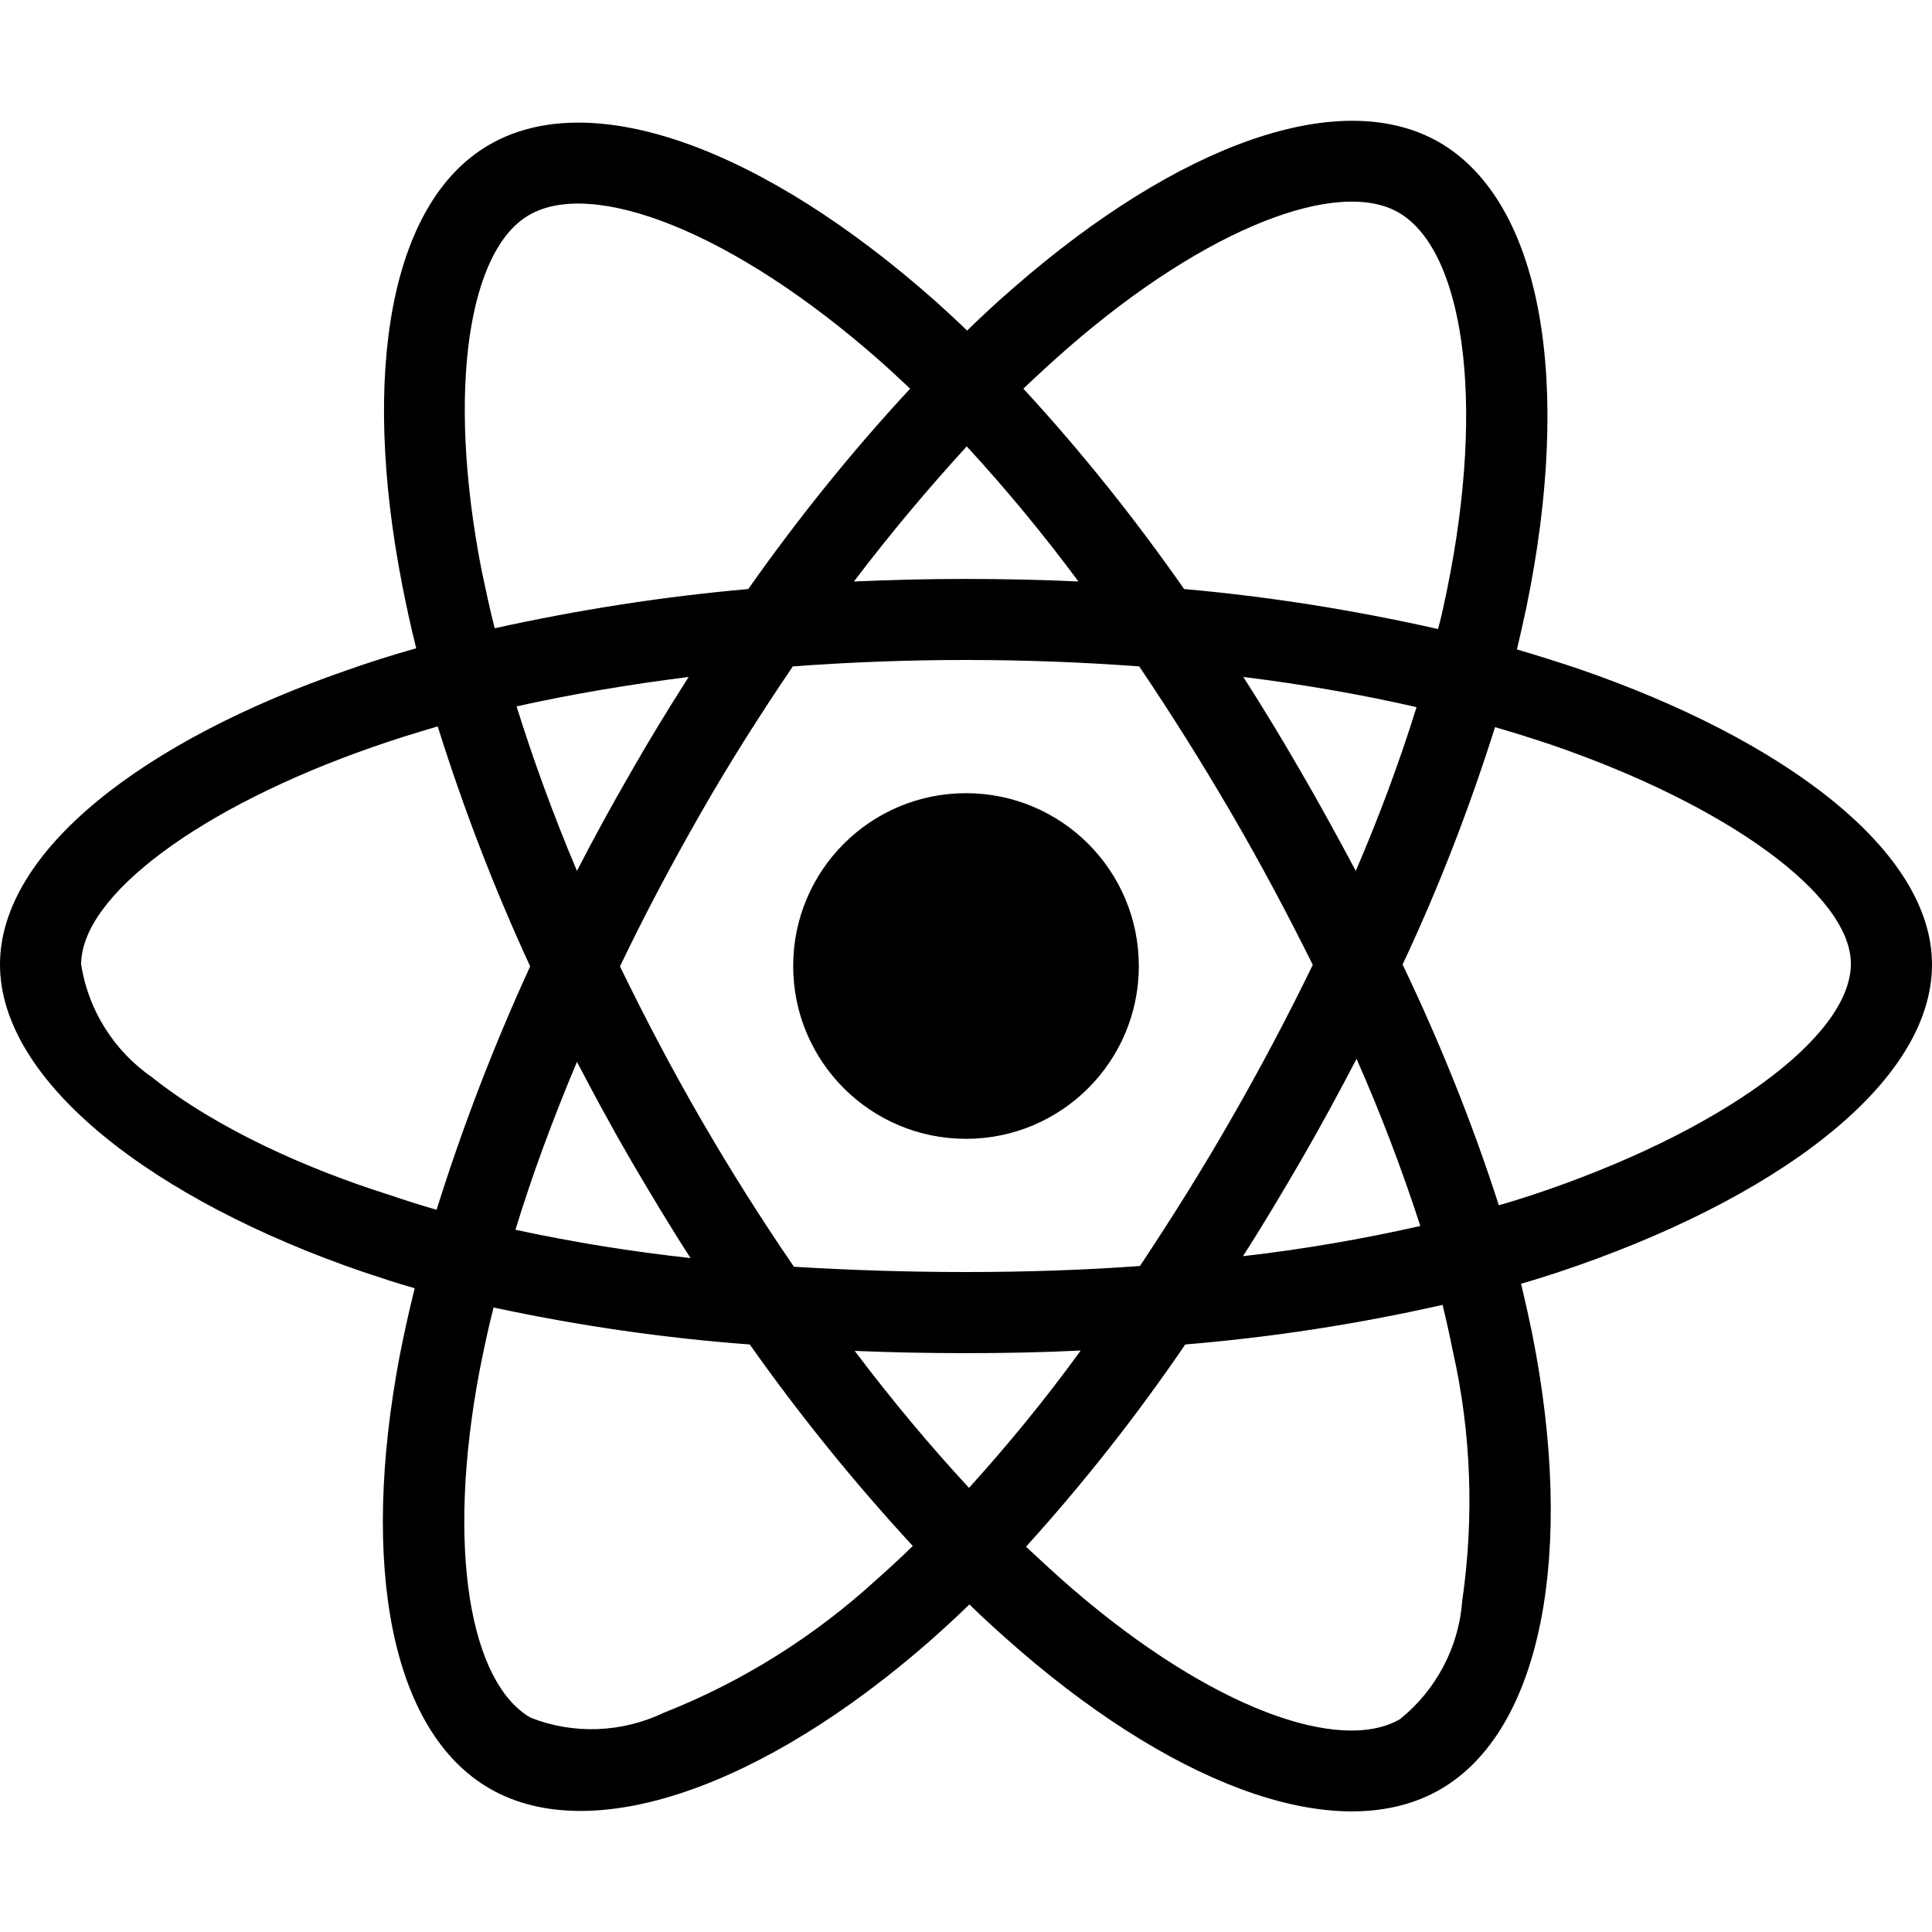
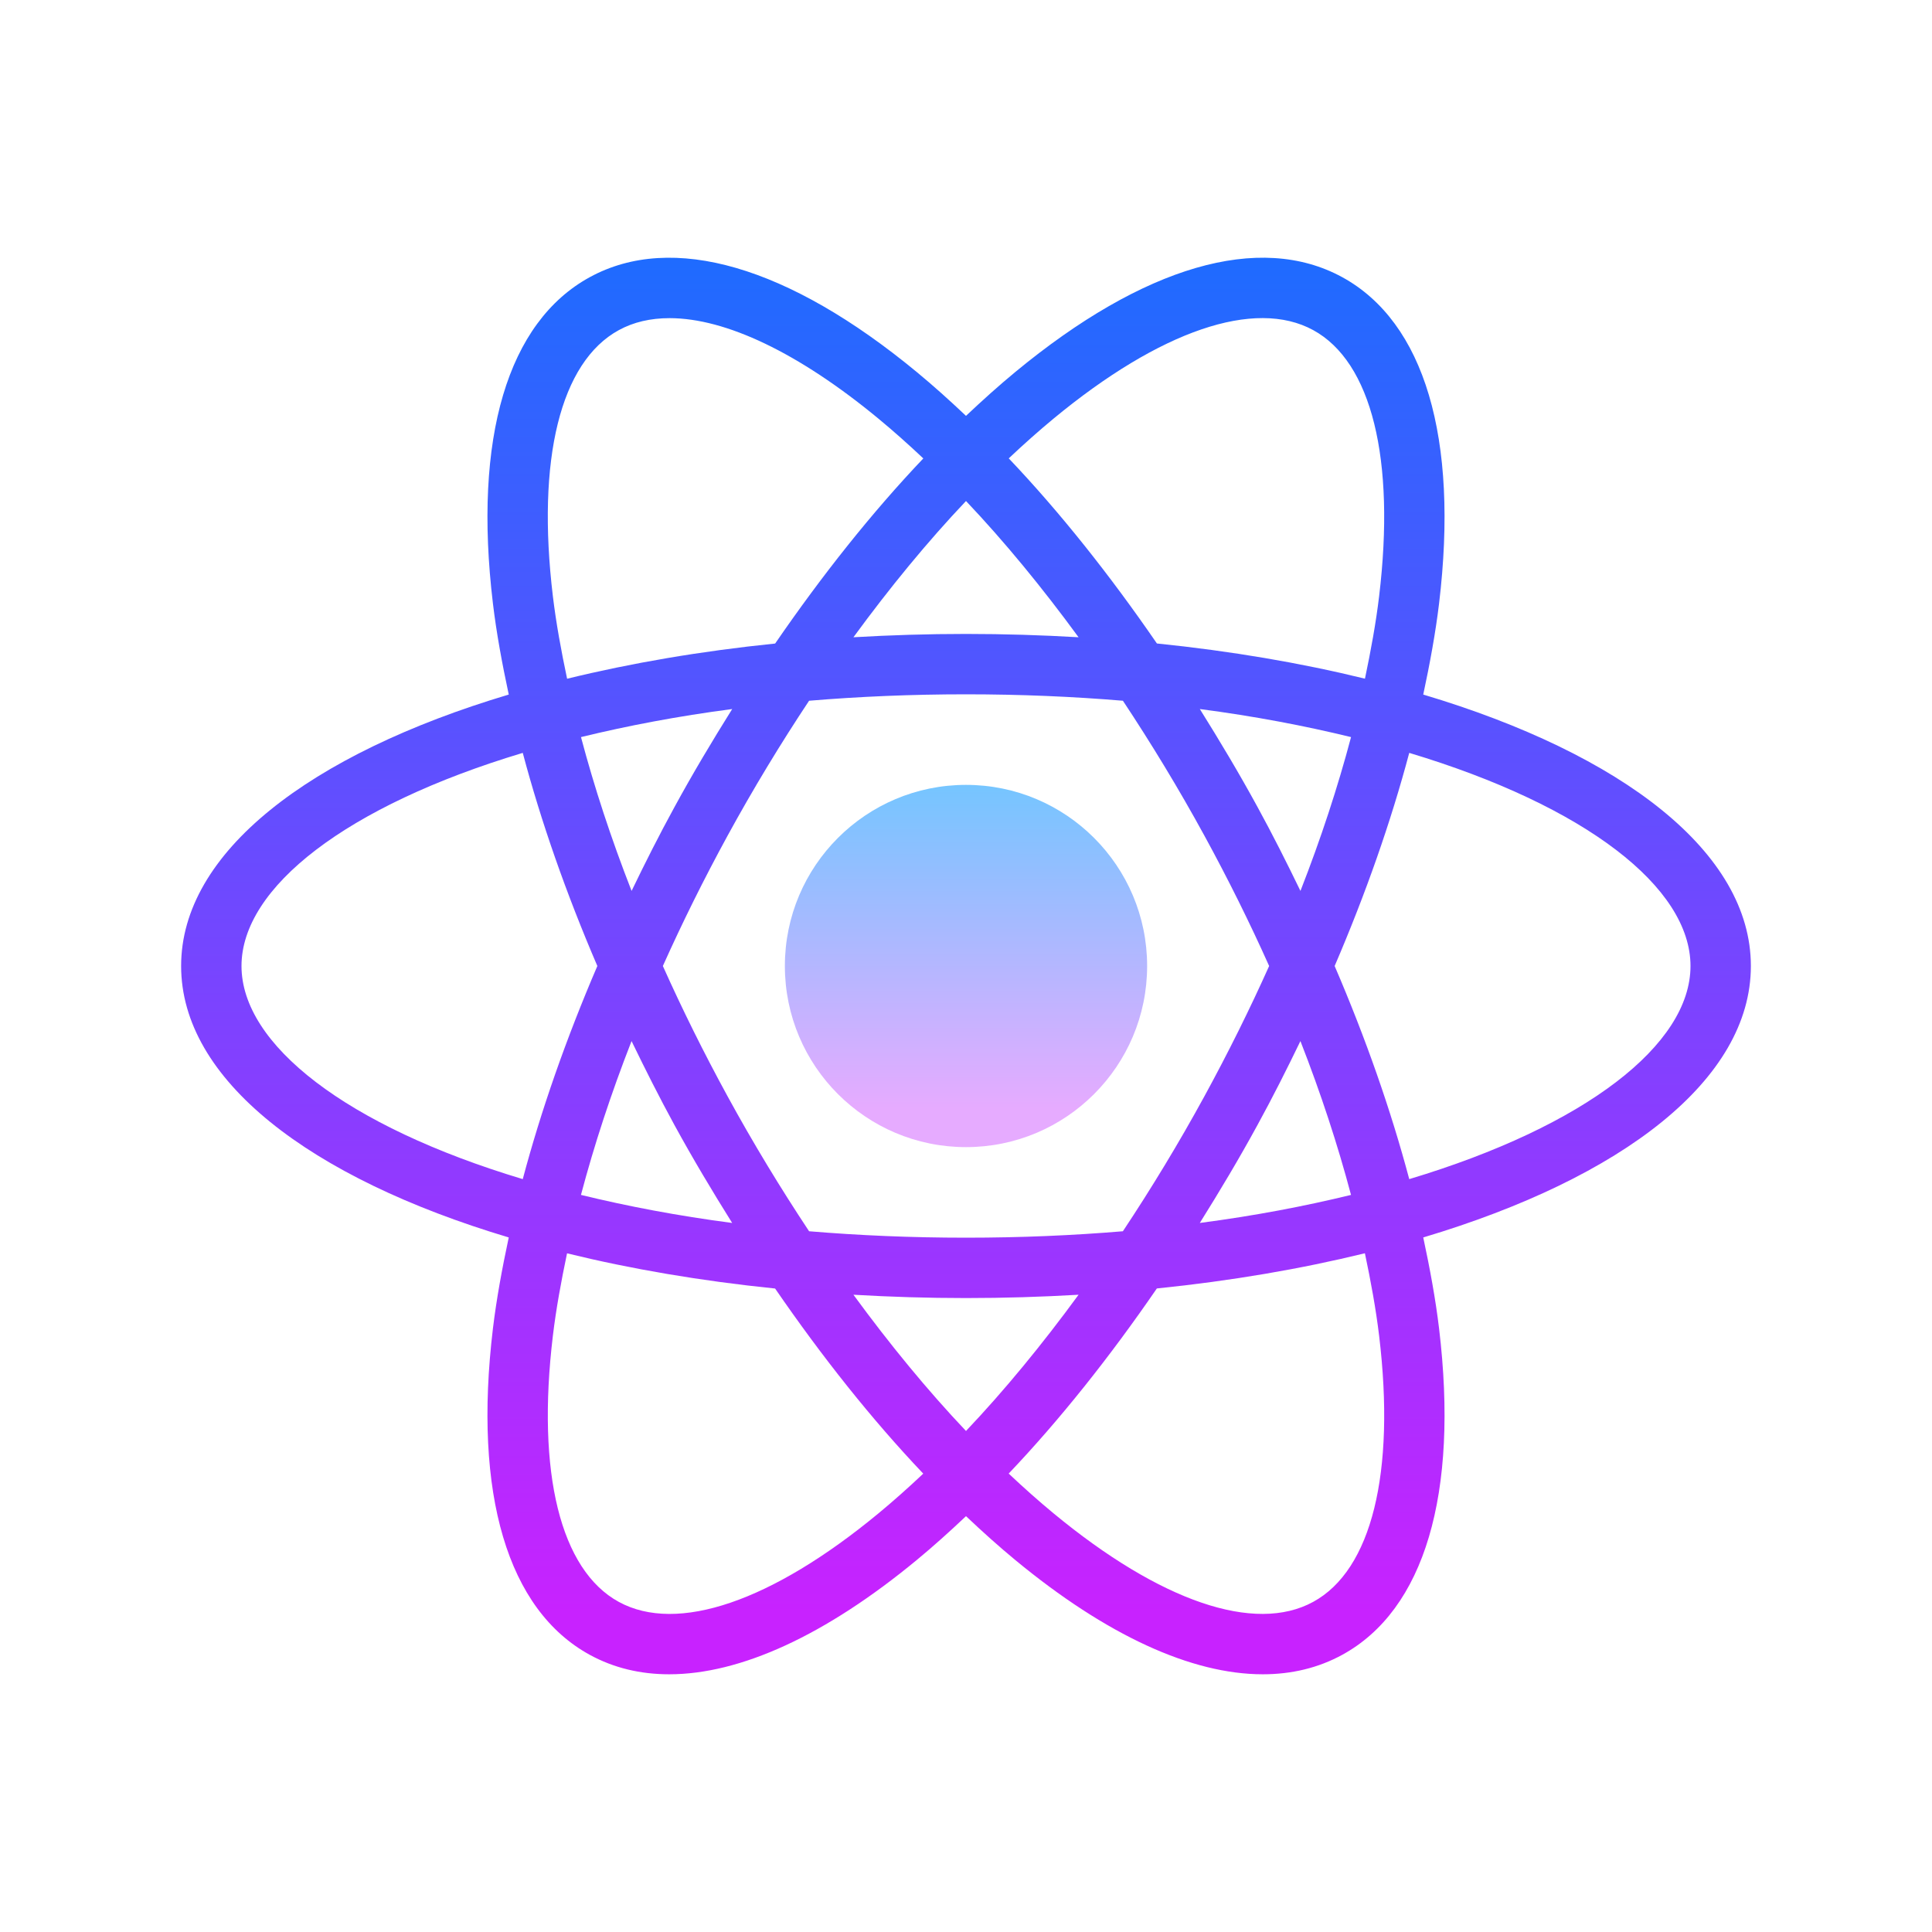
- <svg xmlns="http://www.w3.org/2000/svg" viewBox="0 0 512 512">
-   <path d="M418.2 177.2c-5.4-1.8-10.8-3.5-16.2-5.1.9-3.7 1.7-7.4 2.5-11.1 12.3-59.6 4.2-107.5-23.1-123.3-26.3-15.1-69.2.6-112.6 38.4-4.3 3.7-8.5 7.6-12.5 11.5-2.7-2.6-5.5-5.2-8.3-7.7-45.5-40.4-91.1-57.4-118.4-41.5-26.2 15.2-34 60.3-23 116.7 1.1 5.6 2.3 11.1 3.7 16.7-6.4 1.8-12.7 3.8-18.6 5.9C38.3 196.2 0 225.4 0 255.6c0 31.2 40.8 62.5 96.3 81.5 4.5 1.5 9 3 13.6 4.3-1.5 6-2.8 11.9-4 18-10.5 55.5-2.3 99.5 23.9 114.6 27 15.6 72.4-.4 116.6-39.1 3.5-3.1 7-6.3 10.5-9.7 4.4 4.3 9 8.4 13.6 12.4 42.8 36.8 85.1 51.7 111.2 36.6 27-15.6 35.8-62.9 24.4-120.5-.9-4.4-1.9-8.9-3-13.5 3.2-.9 6.3-1.9 9.4-2.9 57.7-19.1 99.5-50 99.5-81.7 0-30.3-39.4-59.7-93.8-78.4zM282.9 92.3c37.2-32.4 71.9-45.1 87.7-36 16.9 9.7 23.4 48.9 12.8 100.4-.7 3.4-1.4 6.7-2.3 10-22.2-5-44.7-8.6-67.3-10.6-13-18.6-27.2-36.4-42.6-53.1 3.9-3.7 7.7-7.2 11.7-10.7zM167.2 307.5c5.1 8.7 10.3 17.4 15.8 25.9-15.6-1.7-31.1-4.2-46.4-7.5 4.4-14.4 9.9-29.3 16.3-44.5 4.6 8.8 9.3 17.5 14.3 26.1zm-30.3-120.3c14.4-3.2 29.7-5.8 45.6-7.8-5.3 8.3-10.5 16.8-15.4 25.4-4.9 8.5-9.7 17.2-14.2 26-6.3-14.9-11.6-29.5-16-43.6zm27.4 68.9c6.6-13.8 13.8-27.3 21.4-40.6s15.8-26.2 24.4-38.9c15-1.1 30.3-1.7 45.9-1.7s31 .6 45.9 1.7c8.5 12.6 16.6 25.5 24.3 38.7s14.9 26.7 21.7 40.4c-6.7 13.8-13.9 27.4-21.6 40.8-7.6 13.3-15.7 26.2-24.2 39-14.9 1.1-30.4 1.6-46.1 1.6s-30.9-.5-45.6-1.4c-8.7-12.7-16.9-25.7-24.6-39s-14.8-26.8-21.5-40.6zm180.6 51.2c5.1-8.8 9.9-17.7 14.6-26.7 6.4 14.5 12 29.2 16.9 44.3-15.5 3.5-31.2 6.2-47 8 5.4-8.4 10.5-17 15.5-25.6zm14.4-76.5c-4.7-8.8-9.5-17.6-14.5-26.2-4.9-8.5-10-16.9-15.3-25.2 16.1 2 31.5 4.7 45.9 8-4.6 14.8-10 29.2-16.1 43.4zM256.2 118.3c10.5 11.4 20.4 23.4 29.6 35.8-19.8-.9-39.7-.9-59.5 0 9.8-12.9 19.9-24.9 29.9-35.8zM140.2 57c16.8-9.8 54.1 4.2 93.4 39 2.5 2.2 5 4.6 7.6 7-15.5 16.7-29.8 34.5-42.9 53.1-22.6 2-45 5.5-67.2 10.4-1.3-5.1-2.4-10.3-3.5-15.5-9.4-48.4-3.2-84.9 12.6-94zm-24.5 263.6c-4.2-1.2-8.3-2.5-12.4-3.9-21.3-6.7-45.5-17.3-63-31.2-10.1-7-16.9-17.8-18.8-29.9 0-18.3 31.6-41.7 77.2-57.6 5.7-2 11.5-3.8 17.3-5.5 6.8 21.7 15 43 24.5 63.6-9.6 20.9-17.9 42.5-24.8 64.5zm116.6 98c-16.5 15.1-35.6 27.1-56.4 35.3-11.1 5.3-23.9 5.8-35.3 1.3-15.9-9.2-22.5-44.5-13.5-92 1.1-5.6 2.3-11.2 3.7-16.7 22.4 4.8 45 8.1 67.9 9.8 13.2 18.7 27.7 36.6 43.2 53.4-3.2 3.1-6.4 6.1-9.6 8.9zm24.5-24.3c-10.2-11-20.4-23.2-30.3-36.3 9.6.4 19.5.6 29.5.6 10.3 0 20.4-.2 30.4-.7-9.2 12.7-19.1 24.8-29.6 36.4zm130.7 30c-.9 12.2-6.9 23.6-16.5 31.3-15.9 9.2-49.8-2.8-86.4-34.2-4.2-3.6-8.4-7.5-12.7-11.5 15.3-16.9 29.4-34.8 42.2-53.6 22.9-1.9 45.7-5.4 68.2-10.5 1 4.1 1.9 8.2 2.7 12.2 4.9 21.6 5.7 44.1 2.5 66.3zm18.2-107.5c-2.8.9-5.6 1.8-8.5 2.6-7-21.8-15.6-43.1-25.5-63.8 9.6-20.4 17.7-41.4 24.5-62.9 5.2 1.5 10.2 3.1 15 4.7 46.6 16 79.3 39.8 79.3 58 0 19.6-34.9 44.9-84.8 61.4zm-149.7-15c25.3 0 45.8-20.5 45.8-45.8s-20.5-45.8-45.8-45.8c-25.3 0-45.8 20.5-45.8 45.8s20.5 45.8 45.8 45.8z" />
+ <svg xmlns="http://www.w3.org/2000/svg" viewBox="0 0 64 64" width="512px" height="512px">
+   <linearGradient id="9GkdZLxQa1XTDblOFwLcpa" x1="32" x2="32" y1="25.213" y2="36.722" gradientUnits="userSpaceOnUse">
+     <stop offset="0" stop-color="#6dc7ff" />
+     <stop offset="1" stop-color="#e6abff" />
+   </linearGradient>
+   <circle cx="32" cy="32" r="6" fill="url(#9GkdZLxQa1XTDblOFwLcpa)" />
+   <linearGradient id="9GkdZLxQa1XTDblOFwLcpb" x1="32" x2="32" y1="7.426" y2="53.44" gradientUnits="userSpaceOnUse">
+     <stop offset="0" stop-color="#1a6dff" />
+     <stop offset="1" stop-color="#c822ff" />
+   </linearGradient>
+   <path fill="url(#9GkdZLxQa1XTDblOFwLcpb)" d="M58,32c0-3.758-4.243-7.017-10.853-8.992c0.221-1.031,0.407-2.045,0.524-3.015 c0.657-5.483-0.483-9.323-3.211-10.813c-2.729-1.489-6.574-0.372-10.831,3.146c-0.544,0.449-1.087,0.938-1.629,1.45 c-0.542-0.513-1.085-1.001-1.629-1.45C26.114,8.808,22.267,7.692,19.54,9.18c-2.728,1.489-3.868,5.329-3.211,10.813 c0.116,0.971,0.303,1.984,0.524,3.015C10.243,24.983,6,28.242,6,32s4.243,7.017,10.853,8.992c-0.221,1.031-0.407,2.045-0.524,3.015 c-0.657,5.483,0.483,9.323,3.211,10.813c0.789,0.431,1.67,0.643,2.628,0.643c2.357,0,5.177-1.287,8.203-3.788 c0.544-0.449,1.087-0.938,1.629-1.45c0.542,0.513,1.085,1.001,1.629,1.45c3.026,2.501,5.846,3.788,8.203,3.788 c0.958,0,1.84-0.213,2.628-0.643c2.728-1.489,3.868-5.329,3.211-10.813c-0.116-0.971-0.303-1.984-0.524-3.015 C53.757,39.017,58,35.758,58,32z M34.902,13.866c3.53-2.917,6.665-3.987,8.599-2.931c1.934,1.055,2.729,4.27,2.184,8.818 c-0.105,0.879-0.273,1.796-0.469,2.729c-2.117-0.519-4.43-0.915-6.892-1.166c-1.564-2.275-3.215-4.351-4.908-6.132 C33.91,14.718,34.406,14.276,34.902,13.866z M39.899,36.313c-0.853,1.562-1.76,3.055-2.702,4.474C35.546,40.925,33.811,41,32,41 s-3.546-0.075-5.198-0.213c-0.941-1.42-1.849-2.912-2.702-4.474c-0.784-1.435-1.499-2.878-2.142-4.313 c0.643-1.434,1.358-2.877,2.142-4.313c0.853-1.562,1.76-3.055,2.702-4.474C28.454,23.075,30.189,23,32,23s3.546,0.075,5.198,0.213 c0.941,1.42,1.849,2.912,2.702,4.474c0.784,1.435,1.499,2.878,2.142,4.313C41.399,33.434,40.683,34.877,39.899,36.313z M43.078,34.487c0.68,1.739,1.238,3.444,1.676,5.096c-1.544,0.376-3.21,0.694-5.009,0.929c0.657-1.05,1.3-2.124,1.909-3.241 C42.161,36.346,42.629,35.416,43.078,34.487z M32,47.403c-1.272-1.341-2.522-2.863-3.729-4.513C29.487,42.961,30.73,43,32,43 s2.513-0.039,3.729-0.11C34.522,44.54,33.272,46.062,32,47.403z M24.254,40.512c-1.799-0.235-3.465-0.553-5.009-0.929 c0.438-1.652,0.996-3.358,1.676-5.096c0.45,0.93,0.918,1.859,1.423,2.785C22.954,38.388,23.597,39.462,24.254,40.512z M20.922,29.513c-0.68-1.739-1.238-3.445-1.676-5.096c1.544-0.376,3.21-0.694,5.009-0.929c-0.657,1.05-1.3,2.124-1.909,3.241 C21.839,27.654,21.371,28.584,20.922,29.513z M32,16.597c1.272,1.341,2.522,2.863,3.729,4.513C34.513,21.039,33.27,21,32,21 s-2.513,0.039-3.729,0.11C29.478,19.46,30.728,17.938,32,16.597z M41.655,26.729c-0.609-1.116-1.252-2.19-1.909-3.241 c1.799,0.235,3.465,0.553,5.009,0.929c-0.438,1.652-0.996,3.358-1.676,5.096C42.629,28.584,42.161,27.654,41.655,26.729z M18.315,19.754c-0.546-4.549,0.25-7.764,2.184-8.818c0.488-0.267,1.053-0.397,1.681-0.397c1.86,0,4.278,1.147,6.918,3.328 c0.496,0.41,0.993,0.852,1.488,1.319c-1.693,1.781-3.345,3.856-4.908,6.132c-2.463,0.251-4.776,0.648-6.892,1.166 C18.588,21.55,18.421,20.633,18.315,19.754z M8,32c0-2.6,3.47-5.303,9.317-7.06c0.606,2.279,1.437,4.654,2.471,7.06 c-1.034,2.407-1.865,4.782-2.471,7.06C11.47,37.303,8,34.6,8,32z M29.098,50.134c-3.53,2.917-6.662,3.989-8.599,2.931 c-1.934-1.055-2.729-4.27-2.184-8.818c0.105-0.879,0.273-1.796,0.469-2.729c2.117,0.519,4.43,0.915,6.892,1.166 c1.564,2.275,3.215,4.351,4.908,6.132C30.09,49.282,29.594,49.724,29.098,50.134z M45.685,44.246 c0.546,4.549-0.25,7.764-2.184,8.818c-1.934,1.059-5.068-0.014-8.599-2.931c-0.496-0.41-0.993-0.852-1.488-1.319 c1.693-1.781,3.345-3.856,4.908-6.132c2.463-0.251,4.776-0.648,6.892-1.166C45.412,42.45,45.579,43.367,45.685,44.246z M46.683,39.06c-0.606-2.279-1.437-4.654-2.471-7.06c1.034-2.407,1.865-4.782,2.471-7.06C52.53,26.697,56,29.4,56,32 S52.53,37.303,46.683,39.06z" />
</svg>
